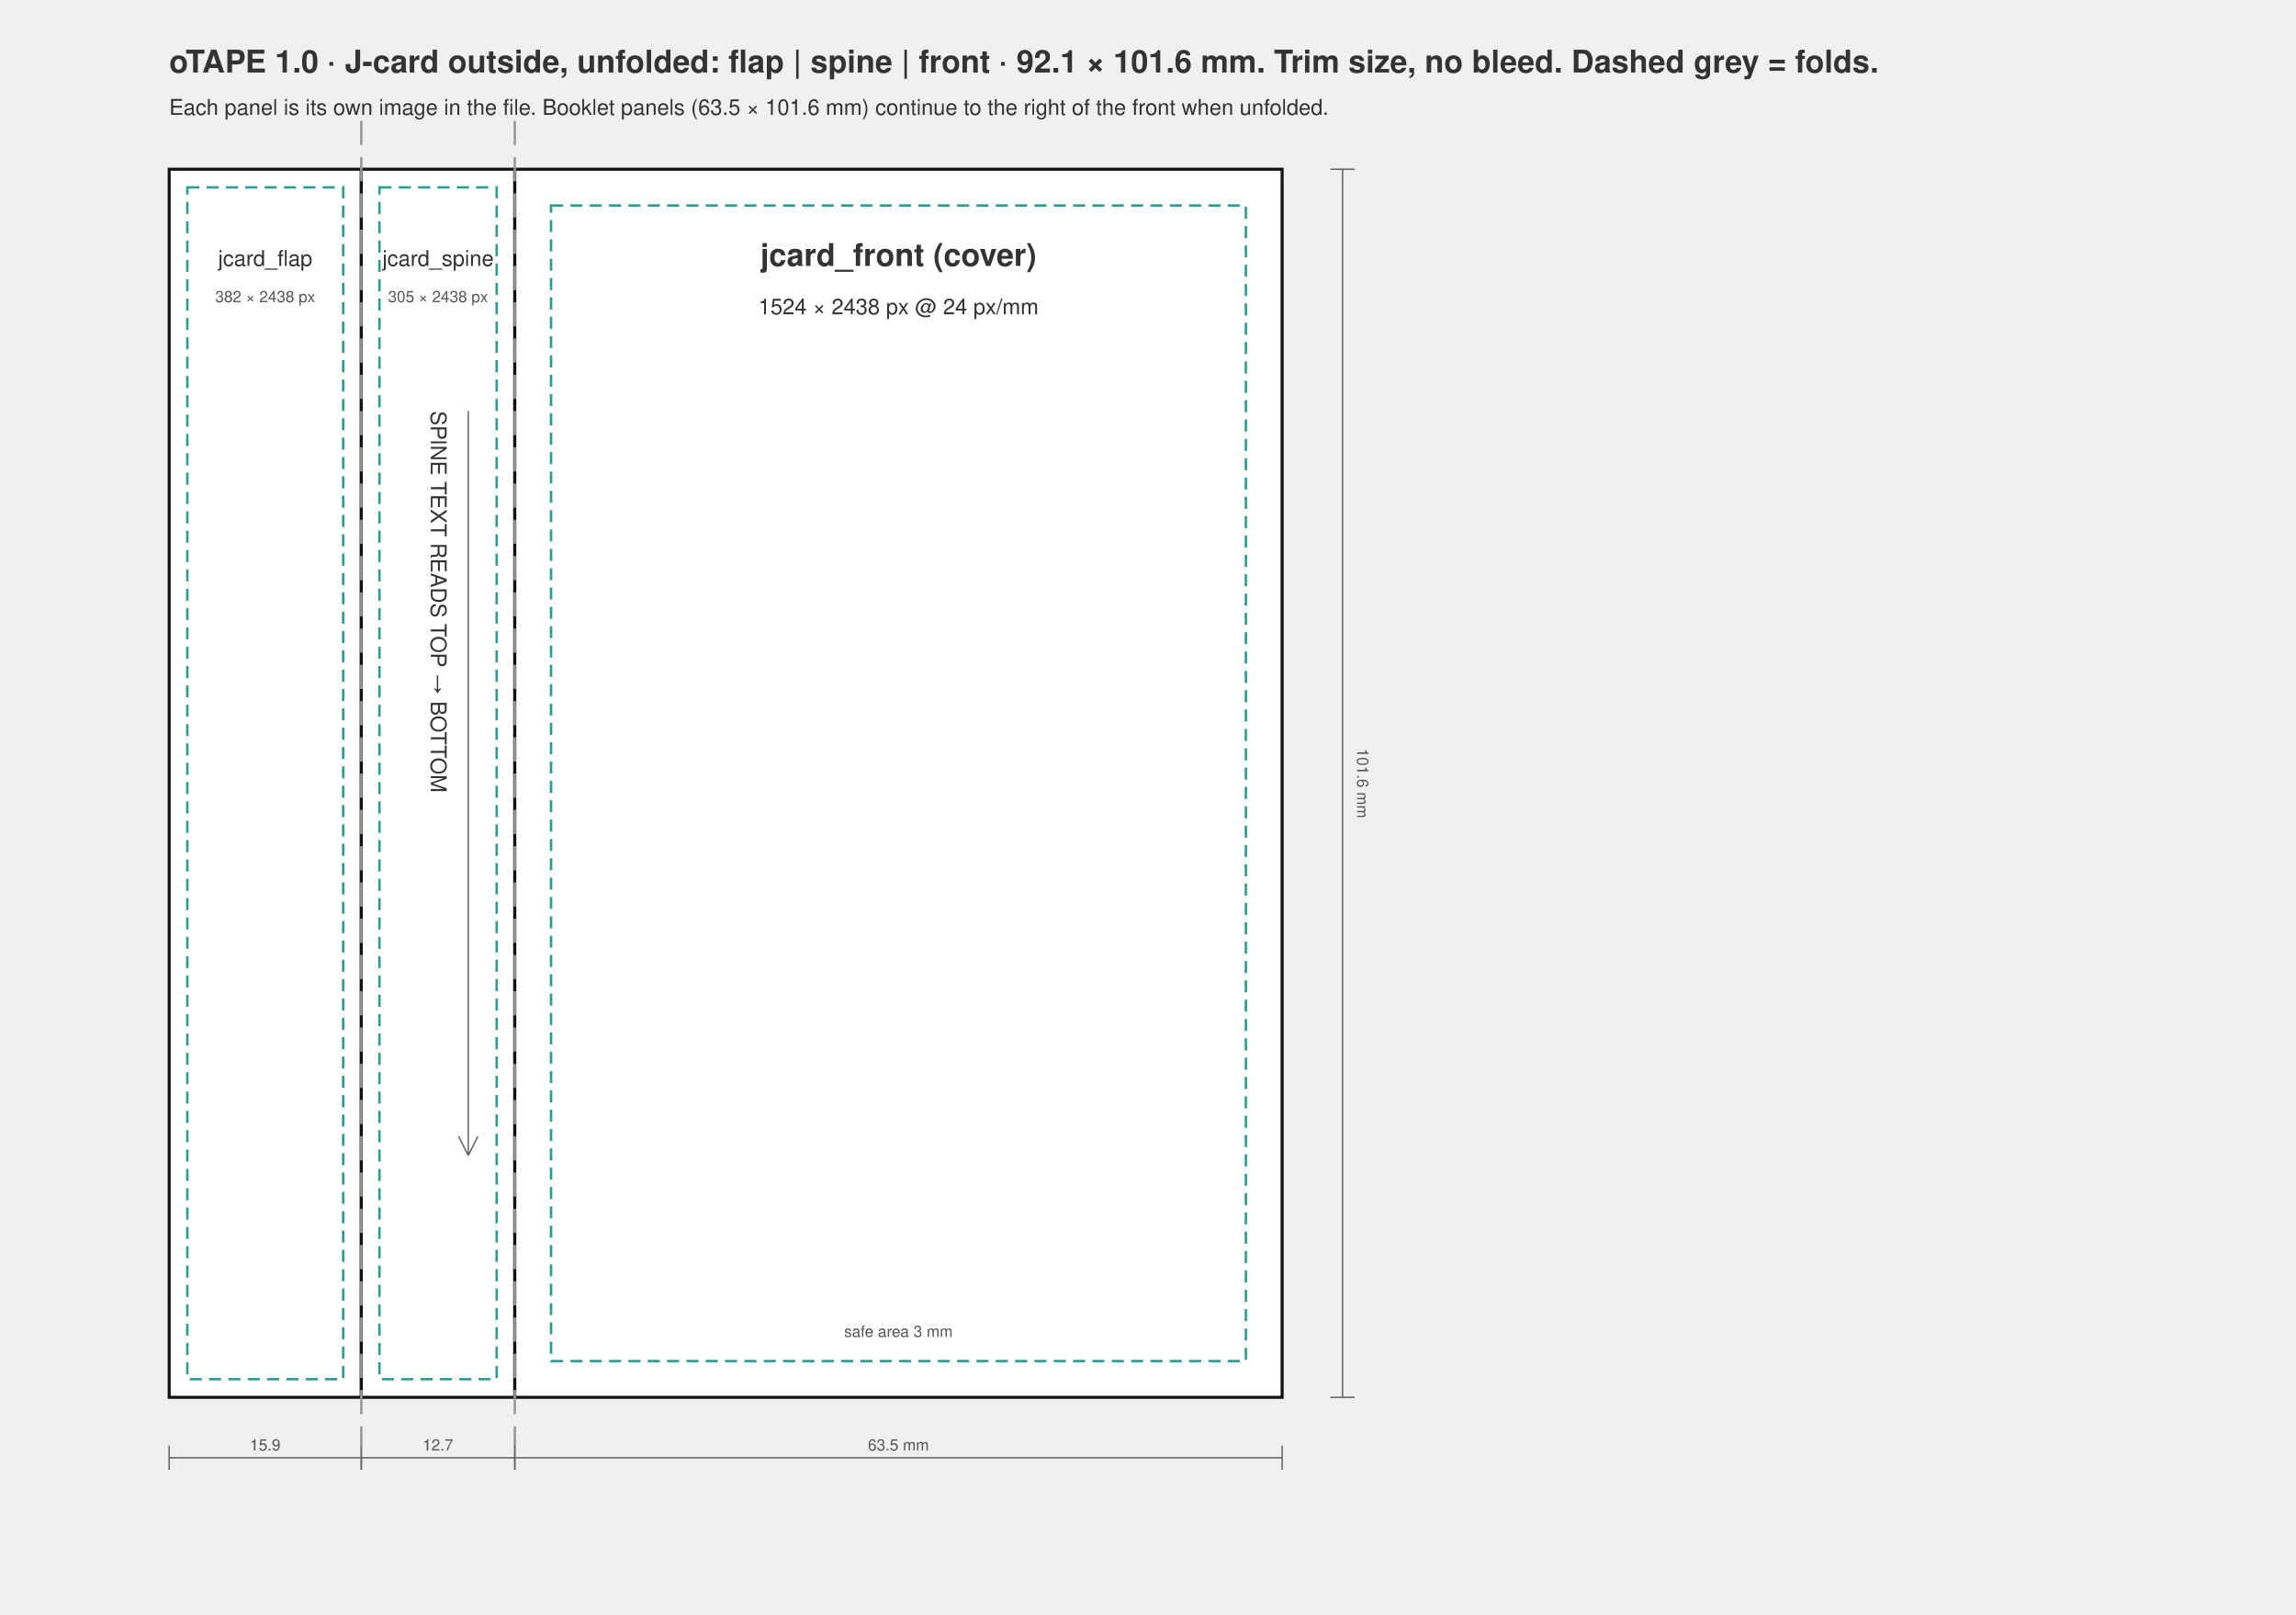
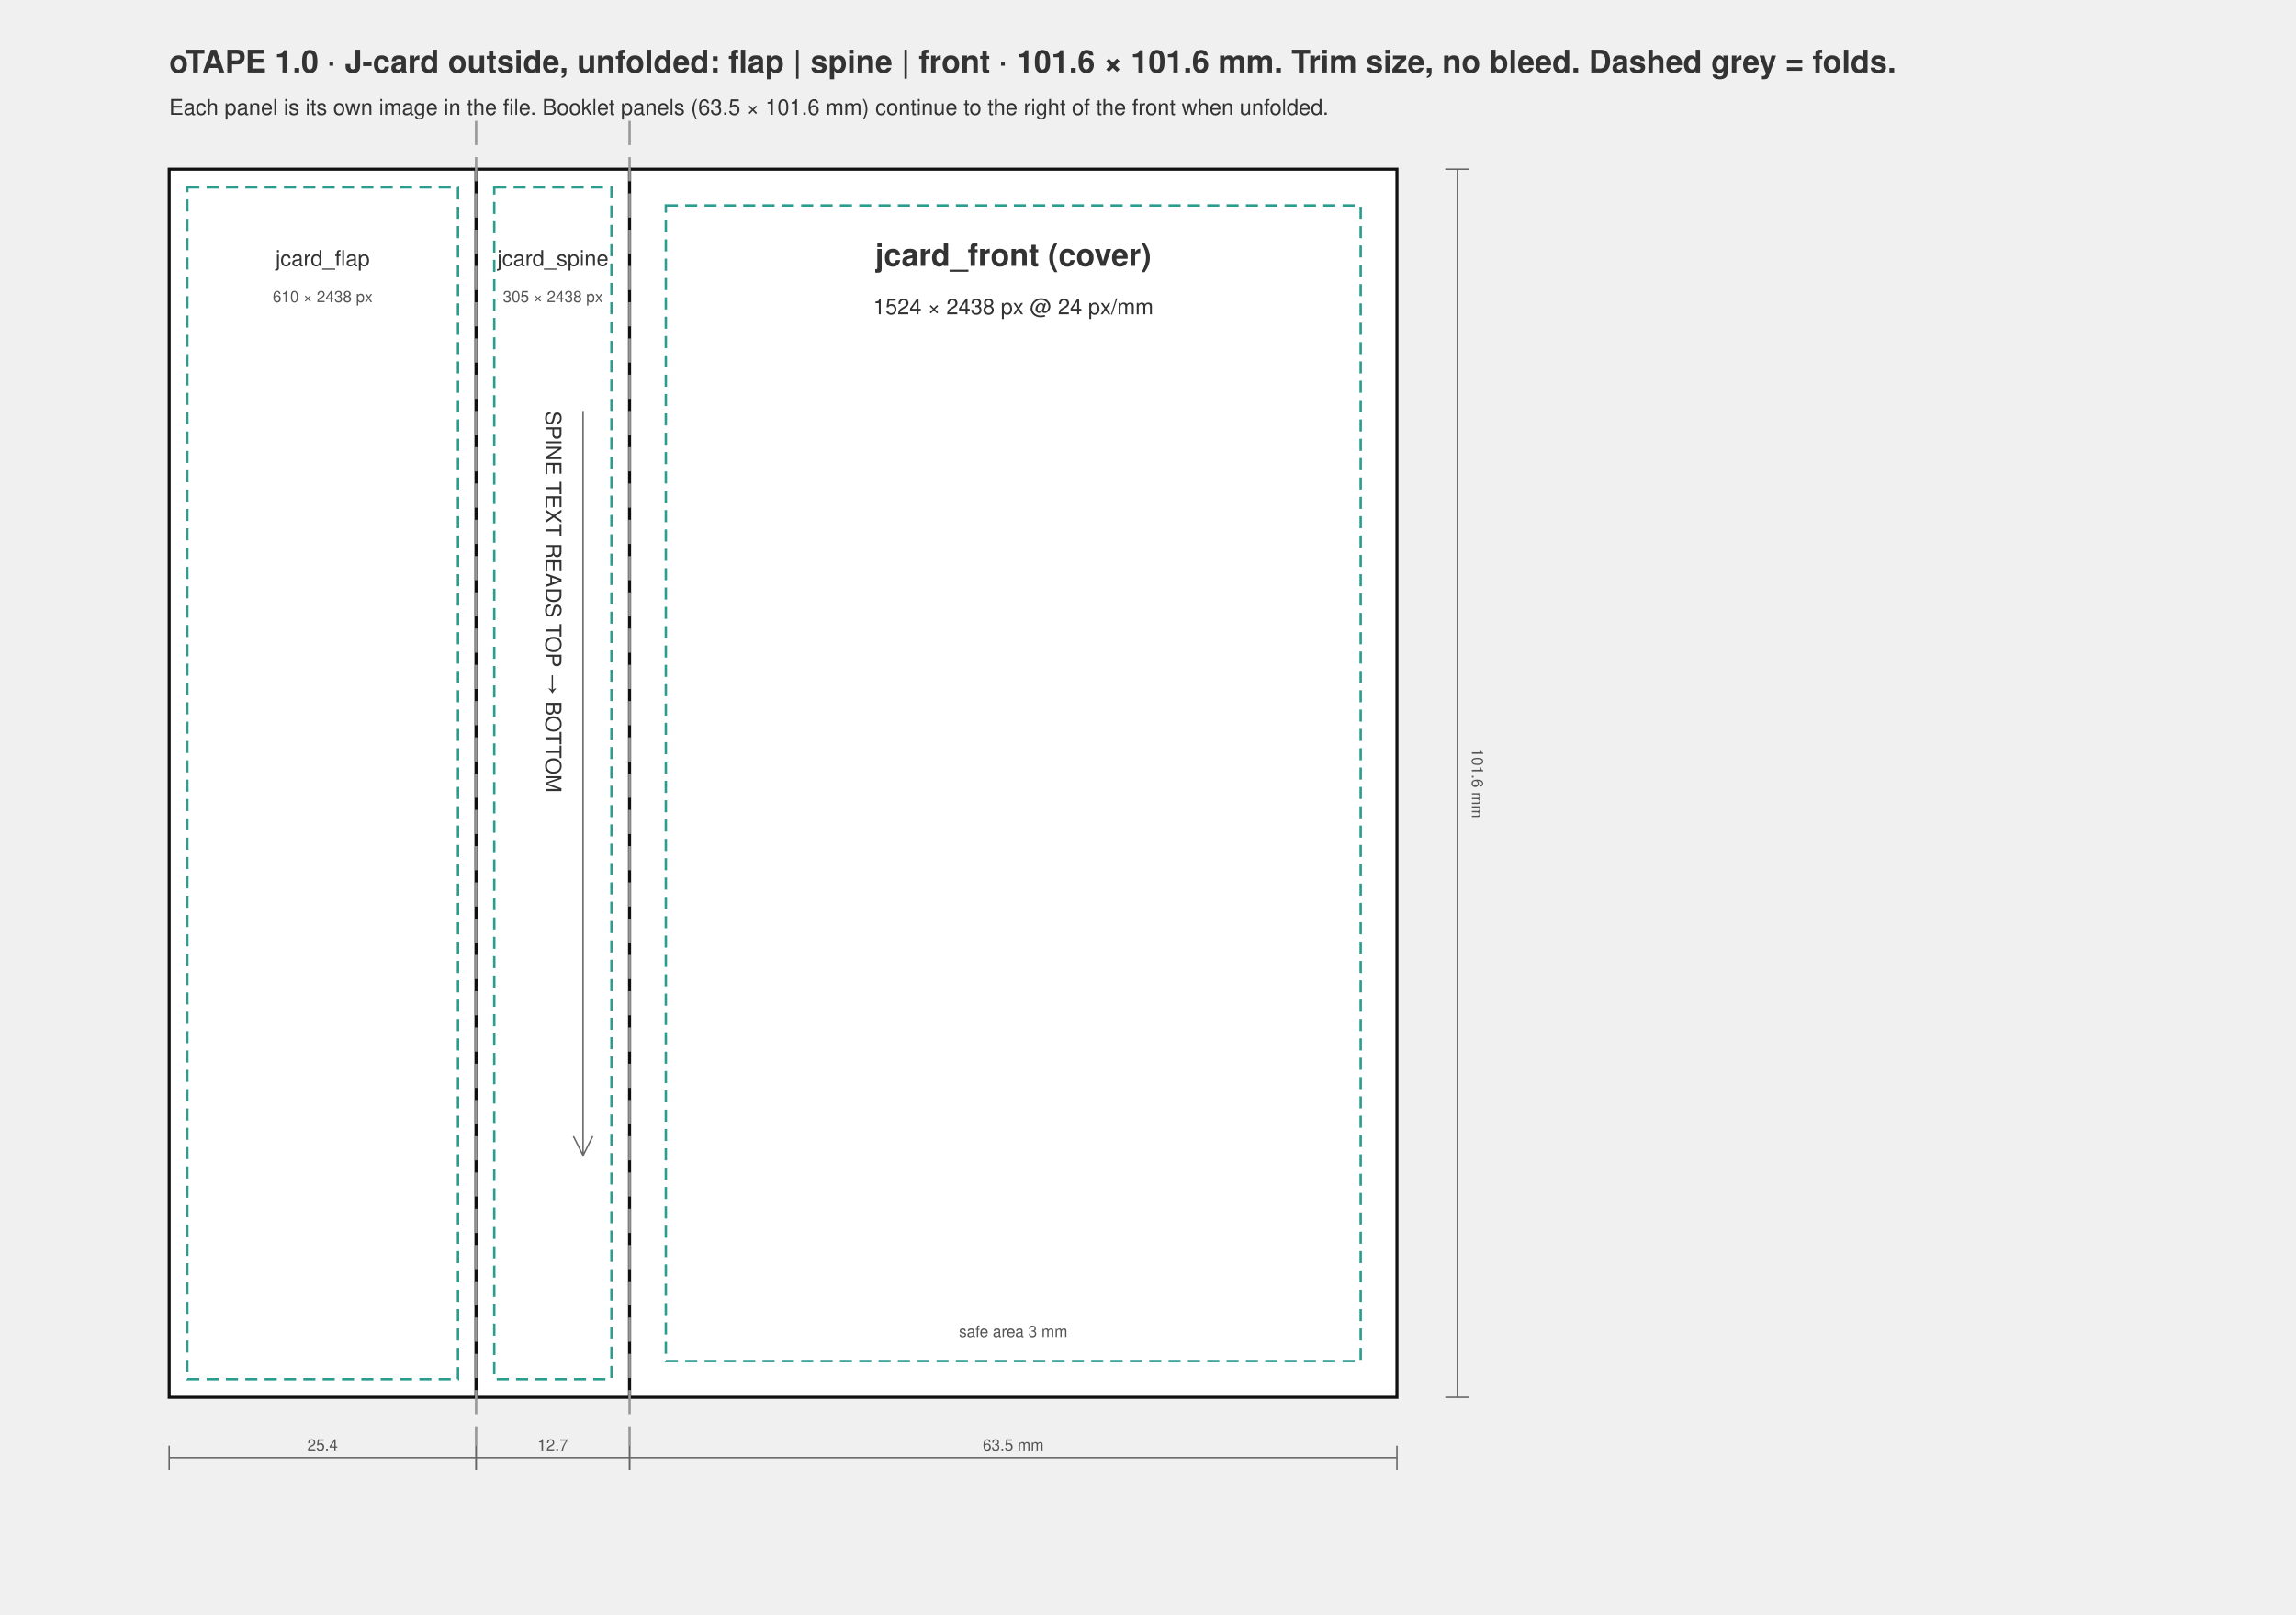
<svg xmlns="http://www.w3.org/2000/svg" width="760" height="534.4" viewBox="-14 -14 190 133.6">
  <style>
  text { font-family: Helvetica, Arial, sans-serif; fill: #333; }
  .trim { fill: #fff; stroke: #111; stroke-width: 0.25; }
  .safe { fill: none; stroke: #2a9d8f; stroke-width: 0.2; stroke-dasharray: 1 0.6; }
  .keep { fill: rgba(230,57,70,0.18); stroke: #e63946; stroke-width: 0.2; }
  .zone { fill: rgba(69,123,157,0.12); stroke: #457b9d; stroke-width: 0.15; }
  .fold { stroke: #999; stroke-width: 0.2; stroke-dasharray: 2 1; }
  .dim { stroke: #666; stroke-width: 0.12; fill: none; }
  .note { font-size: 1.8px; }
  .small { font-size: 1.3px; fill: #555; }
  .head { font-size: 2.6px; font-weight: bold; }
</style>
-   <rect class="trim" x="0" y="0" width="15.9" height="101.6" rx="0" />
-   <rect class="trim" x="15.9" y="0" width="12.7" height="101.6" rx="0" />
-   <rect class="trim" x="28.6" y="0" width="63.5" height="101.6" rx="0" />
-   <rect class="safe" x="1.5" y="1.5" width="12.9" height="98.6" rx="0" />
-   <rect class="safe" x="17.4" y="1.5" width="9.7" height="98.6" rx="0" />
-   <rect class="safe" x="31.6" y="3" width="57.5" height="95.6" rx="0" />
-   <line class="fold" x1="15.9" y1="-4" x2="15.9" y2="105.6" />
-   <line class="fold" x1="28.6" y1="-4" x2="28.6" y2="105.6" />
-   <text class="note" x="7.95" y="8" text-anchor="middle">jcard_flap</text>
-   <text class="small" x="7.95" y="11" text-anchor="middle">382 × 2438 px</text>
-   <text class="note" x="22.25" y="8" text-anchor="middle">jcard_spine</text>
-   <text class="small" x="22.25" y="11" text-anchor="middle">305 × 2438 px</text>
-   <text class="note" x="21.65" y="20" text-anchor="start" transform="rotate(90 21.65 20)">SPINE TEXT READS TOP → BOTTOM</text>
-   <path class="dim" d="M24.75 20V81.6l-0.8 -1.6m0.8 1.6l0.8 -1.6" />
-   <text class="head" x="60.35" y="8" text-anchor="middle">jcard_front (cover)</text>
-   <text class="note" x="60.35" y="12" text-anchor="middle">1524 × 2438 px @ 24 px/mm</text>
-   <text class="small" x="60.35" y="96.6" text-anchor="middle">safe area 3 mm</text>
-   <text class="head" x="0" y="-8" text-anchor="start">oTAPE 1.0 · J-card outside, unfolded: flap | spine | front · 92.1 × 101.6 mm. Trim size, no bleed. Dashed grey = folds.</text>
+   <rect class="trim" x="0" y="0" width="25.4" height="101.6" rx="0" />
+   <rect class="trim" x="25.4" y="0" width="12.7" height="101.6" rx="0" />
+   <rect class="trim" x="38.1" y="0" width="63.5" height="101.6" rx="0" />
+   <rect class="safe" x="1.5" y="1.5" width="22.4" height="98.6" rx="0" />
+   <rect class="safe" x="26.9" y="1.5" width="9.7" height="98.6" rx="0" />
+   <rect class="safe" x="41.1" y="3" width="57.5" height="95.6" rx="0" />
+   <line class="fold" x1="25.4" y1="-4" x2="25.4" y2="105.6" />
+   <line class="fold" x1="38.1" y1="-4" x2="38.1" y2="105.6" />
+   <text class="note" x="12.7" y="8" text-anchor="middle">jcard_flap</text>
+   <text class="small" x="12.7" y="11" text-anchor="middle">610 × 2438 px</text>
+   <text class="note" x="31.75" y="8" text-anchor="middle">jcard_spine</text>
+   <text class="small" x="31.75" y="11" text-anchor="middle">305 × 2438 px</text>
+   <text class="note" x="31.15" y="20" text-anchor="start" transform="rotate(90 31.15 20)">SPINE TEXT READS TOP → BOTTOM</text>
+   <path class="dim" d="M34.25 20V81.6l-0.8 -1.6m0.8 1.6l0.8 -1.6" />
+   <text class="head" x="69.85" y="8" text-anchor="middle">jcard_front (cover)</text>
+   <text class="note" x="69.85" y="12" text-anchor="middle">1524 × 2438 px @ 24 px/mm</text>
+   <text class="small" x="69.85" y="96.6" text-anchor="middle">safe area 3 mm</text>
+   <text class="head" x="0" y="-8" text-anchor="start">oTAPE 1.0 · J-card outside, unfolded: flap | spine | front · 101.6 × 101.6 mm. Trim size, no bleed. Dashed grey = folds.</text>
  <text class="note" x="0" y="-4.5" text-anchor="start">Each panel is its own image in the file. Booklet panels (63.5 × 101.6 mm) continue to the right of the front when unfolded.</text>
-   <path class="dim" d="M0 105.6V107.6M0 106.6H15.9M15.9 105.6V107.6" />
-   <text class="small" x="7.95" y="106" text-anchor="middle">15.9</text>
-   <path class="dim" d="M15.9 105.6V107.6M15.9 106.6H28.6M28.6 105.6V107.6" />
-   <text class="small" x="22.25" y="106" text-anchor="middle">12.7</text>
-   <path class="dim" d="M28.6 105.6V107.6M28.6 106.6H92.1M92.1 105.6V107.6" />
-   <text class="small" x="60.35" y="106" text-anchor="middle">63.5 mm</text>
-   <path class="dim" d="M96.1 0H98.1M97.1 0V101.6M96.1 101.6H98.1" />
-   <text class="small" x="98.3" y="50.8" text-anchor="middle" transform="rotate(90 98.3 50.8)">101.6 mm</text>
+   <path class="dim" d="M0 105.6V107.6M0 106.6H25.4M25.4 105.6V107.6" />
+   <text class="small" x="12.7" y="106" text-anchor="middle">25.4</text>
+   <path class="dim" d="M25.4 105.6V107.6M25.4 106.6H38.1M38.1 105.6V107.6" />
+   <text class="small" x="31.75" y="106" text-anchor="middle">12.7</text>
+   <path class="dim" d="M38.1 105.6V107.6M38.1 106.6H101.6M101.6 105.6V107.6" />
+   <text class="small" x="69.85" y="106" text-anchor="middle">63.5 mm</text>
+   <path class="dim" d="M105.6 0H107.6M106.6 0V101.6M105.6 101.6H107.6" />
+   <text class="small" x="107.8" y="50.8" text-anchor="middle" transform="rotate(90 107.8 50.8)">101.6 mm</text>
</svg>
